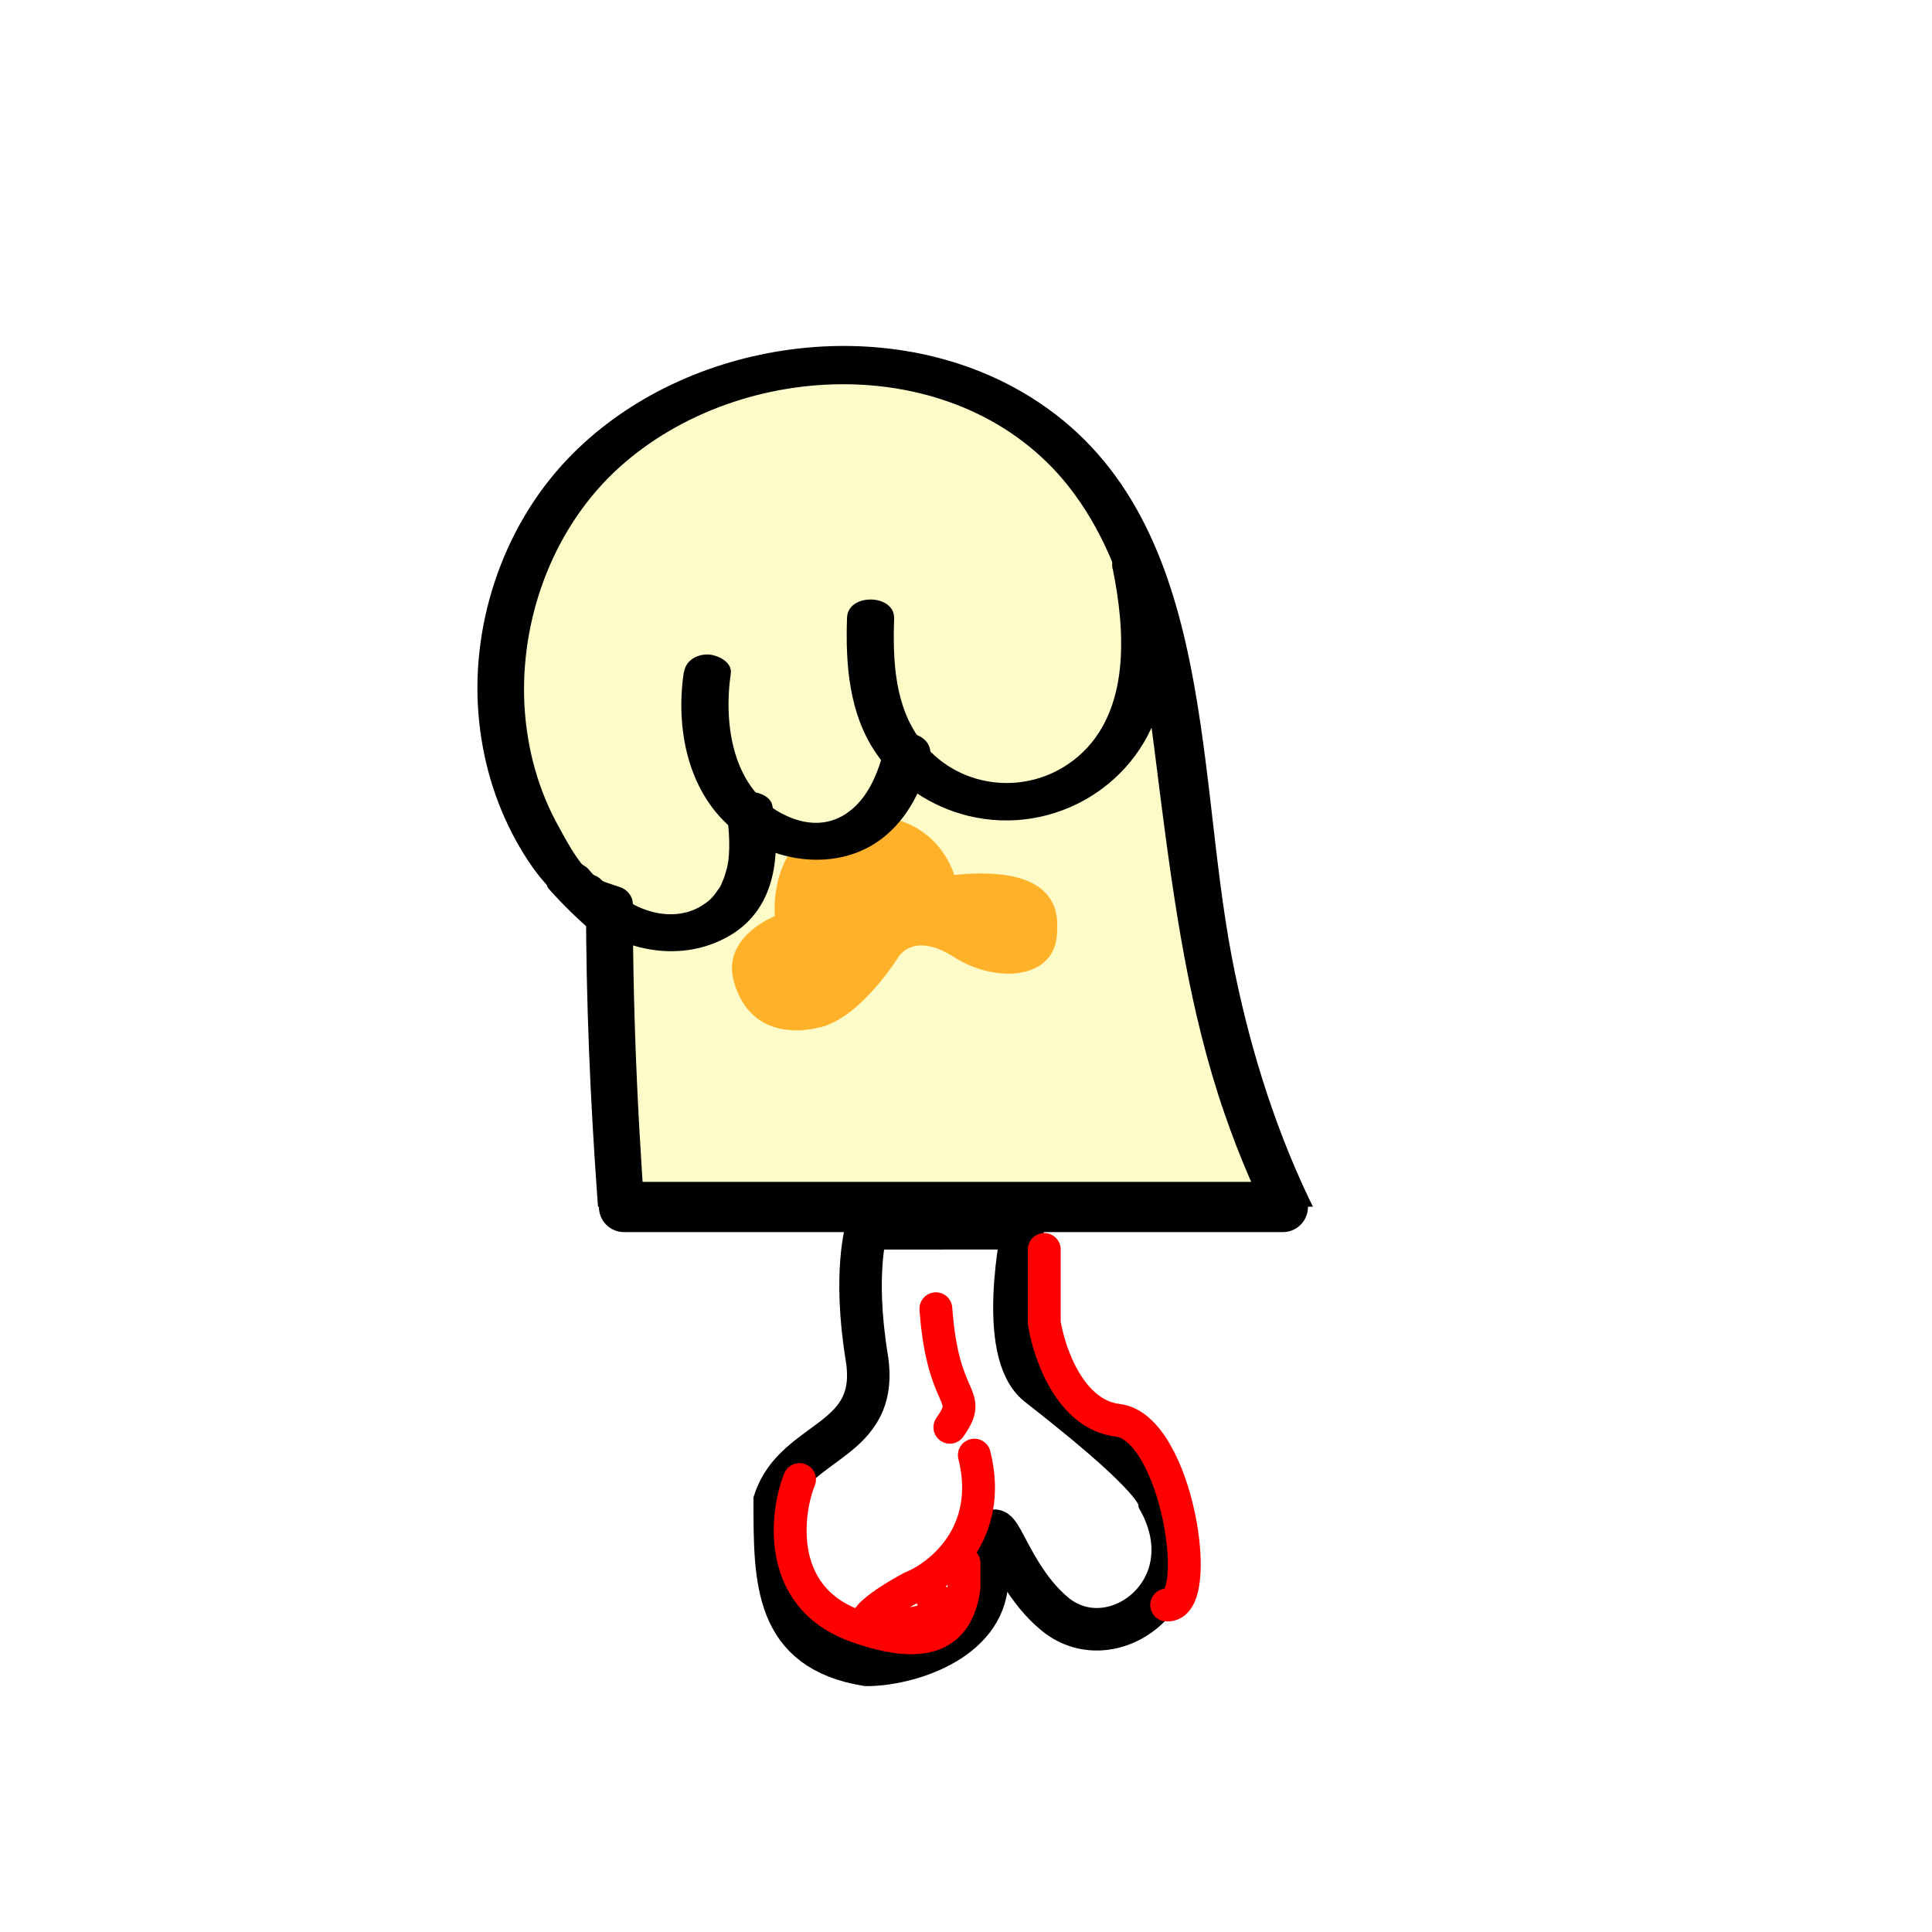
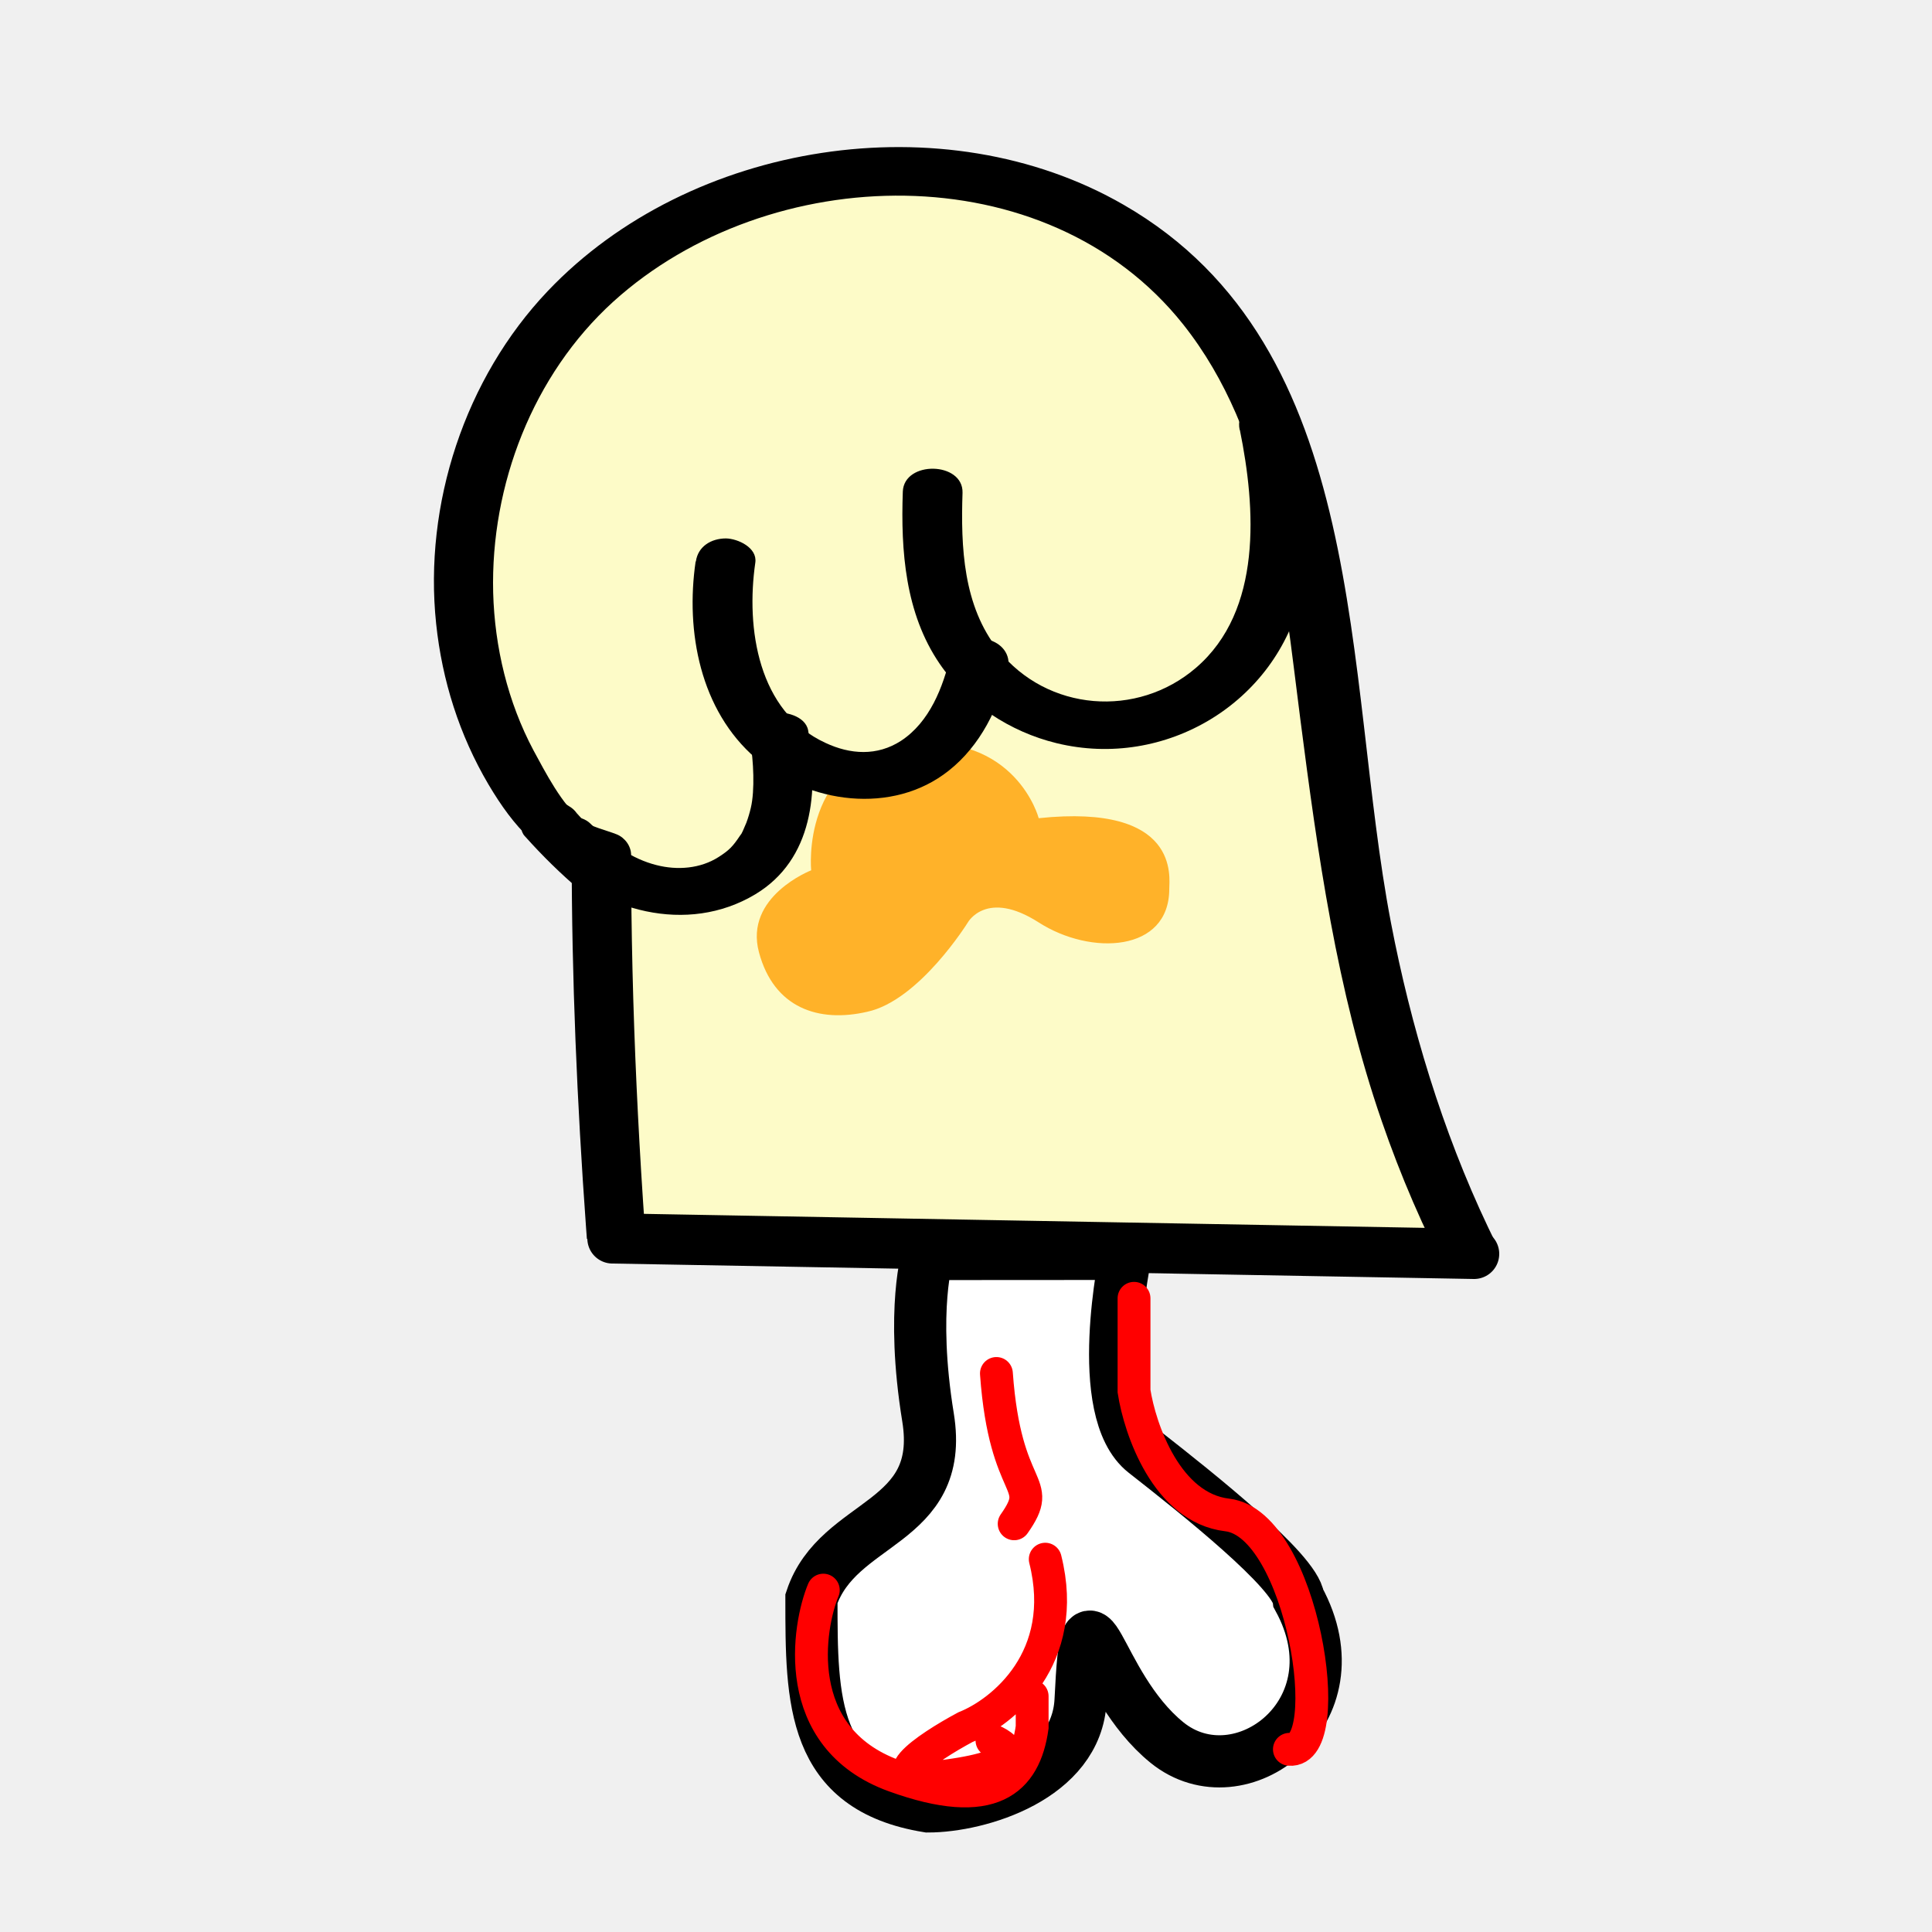
<svg xmlns="http://www.w3.org/2000/svg" width="1000" height="1000" viewBox="0 0 1000 1000" fill="none">
-   <rect width="1000" height="1000" fill="white" />
-   <mask id="mask0_1012_28533" style="mask-type:luminance" maskUnits="userSpaceOnUse" x="243" y="82" width="443" height="543">
-     <path d="M685.637 82H243.484V624.593H685.637V82Z" fill="white" />
-   </mask>
-   <g mask="url(#mask0_1012_28533)">
-     <path d="M2388.71 847.844C2410.64 1307.57 2452.8 1766.08 2604.96 2203.31L2600.21 2189.2C2646.51 2310.82 2679.76 2437.31 2699.26 2565.98C2718.75 2694.41 2724.72 2825.16 2716.19 2954.8C2711.44 3027.66 2701.69 3100.26 2684.76 3171.29L2685.49 3168.98C2671.48 3272.96 2622.38 3370.38 2552.45 3448.1C2482.52 3525.81 2385.3 3586.74 2283.33 3622.38C2180.14 3658.5 2048.19 3686.48 1944.27 3639.04C1897.24 3617.52 1857.65 3569.6 1874.95 3515.48C1891.28 3464.52 1941.59 3436.54 1976.31 3399.57C2057.21 3313.46 1992.28 3192.81 1909.67 3134.8C1899.32 3127.5 1888.35 3120.94 1877.02 3115.1L1884.21 3113.4C1871.54 3132.37 1855.46 3149.15 1837.43 3163.02C1773.95 3211.91 1683.43 3227.84 1609.12 3195.13C1575 3277.83 1514.33 3347.76 1442.08 3399.94C1371.06 3451.26 1288.7 3485.31 1204.03 3506.84C1114.36 3529.71 1016.29 3545.52 924.182 3531.29C887.879 3525.69 848.65 3514.38 823.306 3486.16C795.773 3455.4 794.921 3410.52 811.368 3374.28C845.725 3298.63 939.168 3253.14 1017.14 3240.12H1016.53C1030.54 3236.96 1044.06 3231.73 1056.61 3224.68C1063.32 3220.91 1069.77 3216.41 1074.52 3210.33C1079.27 3204.25 1082.08 3196.34 1080.74 3188.8C1079.27 3180.65 1073.3 3174.09 1067.46 3168.25C1057.83 3158.52 1047.96 3149.15 1037.73 3140.15L1036.27 3139.42C873.259 2979.86 800.039 2749.27 768.483 2523.54C731.204 2256.46 744.483 1982.32 807.468 1720.11L798.212 1742.37C812.586 1695.3 822.088 1646.89 823.306 1597.64C824.281 1557.38 819.776 1514.45 793.214 1482.22C765.315 1448.53 723.651 1429.07 685.517 1409.85C644.948 1389.42 603.647 1369.36 567.705 1341.38C412.739 1220.98 365.224 1004.01 342.077 820.479C334.012 756.54 326.823 692.456 322.004 628.21C318.015 575.014 315.651 521.703 315.761 468.268L300.898 462.187C237.911 397.848 249.607 287.051 317.467 231.228C387.885 173.336 507.279 172.971 565.393 249.106C593.535 285.957 602.672 333.146 608.764 377.902C615.951 431.051 620.949 484.199 634.594 536.251C660.177 634.645 714.634 730.239 809.299 776.211C903.959 822.306 1015.68 812.576 1107.42 764.411C1118.99 758.331 1130.32 751.643 1141.29 744.466C1141.29 744.466 1371.79 899.901 1652.98 937.6C2139.45 1002.91 2388.83 847.844 2388.83 847.844H2388.71Z" fill="#FDFBC8" />
-     <path d="M493.882 452.902C493.882 452.902 484.75 417.962 440.611 422.52C396.472 428.596 401.038 474.172 401.038 474.172C401.038 474.172 373.642 484.803 379.73 507.592C385.818 530.377 404.082 536.454 423.869 531.896C445.177 527.339 464.964 495.438 464.964 495.438C464.964 495.438 472.574 481.764 493.882 495.438C515.191 509.111 547.153 507.592 547.153 481.764C547.153 477.207 551.719 446.825 493.882 452.902Z" fill="#FFB229" />
-     <path d="M284.318 460.361C291.384 468.265 298.938 475.684 306.978 482.495C309.293 484.441 312.582 485.414 315.506 485.537C318.43 485.657 321.964 484.684 324.156 482.86C326.106 481.157 327.933 478.845 327.811 476.049C327.689 473.253 326.471 470.941 324.4 469.118C318.309 464.13 312.582 458.657 307.222 452.942L309.049 454.888C307.831 453.55 306.613 452.211 305.394 450.873C304.542 449.657 303.567 448.807 302.349 448.077C301.13 447.227 299.79 446.619 298.207 446.254C295.283 445.523 291.506 445.765 288.825 447.104C286.389 448.319 283.952 450.146 283.099 452.819C282.368 455.253 282.368 458.292 284.196 460.238L284.318 460.361Z" fill="black" />
-     <path d="M575.98 294.588C582.438 326.331 585.239 368.169 558.072 391.52C534.069 412.196 497.399 409.398 477.419 384.344C463.042 366.345 462.068 342.264 462.799 320.129C463.164 307.358 438.92 306.872 438.433 319.642C437.58 343.845 439.407 369.264 453.418 389.817C464.504 406.115 482.17 417.669 501.176 422.29C545.522 433.114 590.966 405.871 601.2 361.358C606.68 337.642 604.245 313.318 599.493 289.602C597.058 277.683 573.178 280.967 575.856 294.345L575.98 294.588Z" fill="black" />
-     <path d="M353.884 348.229C349.741 376.688 355.711 408.918 378.494 428.499C399.814 446.984 434.292 451.726 457.196 433.485C470.11 423.269 477.664 407.823 481.319 392.012C482.659 386.053 478.76 381.431 473.034 379.972C468.161 378.756 459.267 380.458 457.927 386.418C454.881 399.431 449.399 413.661 437.703 421.323C427.957 427.647 416.992 426.918 406.88 422.174C379.346 409.526 374.351 375.472 378.25 348.594C379.103 342.513 371.184 338.864 366.31 338.743C360.219 338.743 354.858 342.026 354.006 348.107L353.884 348.229Z" fill="black" />
-     <path d="M293.69 468.633C315.377 490.891 350.464 500.617 378.241 483.956C401.876 469.726 404.191 441.632 399.805 417.065C398.709 411.106 389.937 409.038 384.942 410.011C378.972 411.227 375.195 415.727 376.17 421.687C377.51 429.227 378.119 441.511 376.414 448.688C375.926 450.753 375.317 452.822 374.586 454.768C374.099 455.861 373.611 457.08 373.124 458.172C372.271 459.876 372.88 458.78 372.028 459.999C369.104 464.376 367.642 465.957 363.256 468.753C355.824 473.499 346.443 474.226 337.915 472.037C328.169 469.606 318.909 463.28 311.112 455.253C306.97 450.999 298.32 451.484 293.934 454.888C288.939 458.78 289.67 464.376 293.69 468.51V468.633Z" fill="black" />
-     <path d="M2376.52 847.598C2393.7 1205.77 2423.06 1565.41 2507.85 1914.7C2531.73 2012.97 2559.99 2110.14 2593.13 2205.62C2597.15 2217.17 2621.03 2213.76 2616.77 2200.87L2612.01 2186.76L2588.38 2191.51C2679.15 2430.98 2719.96 2688.94 2704.61 2944.59C2700.1 3019.99 2690.35 3094.91 2673.05 3168.36C2670.01 3181.5 2692.42 3185.64 2696.44 3173.96L2697.18 3171.65L2673.3 3168.61C2657.58 3280.14 2602.03 3383.64 2522.71 3463.17C2443.28 3542.96 2341.18 3596.35 2233.61 3627.85C2178.42 3644.02 2120.79 3655.46 2063.04 3654.24C2011.02 3653.15 1951.33 3642.2 1912.46 3604.86C1893.7 3586.86 1881.03 3561.81 1882.98 3535.42C1884.93 3509.03 1900.77 3486.04 1918.56 3467.43C1951.45 3432.89 1994.58 3407.84 2014.31 3362.47C2058.78 3260.55 1968.5 3151.7 1883.1 3106.58L1879.81 3124.1L1887 3122.39L1873.48 3107.92C1817.68 3188.68 1706.81 3225.53 1615.08 3186.49C1608.86 3183.81 1599.97 3184.91 1597.04 3191.96C1530.77 3349.95 1378.24 3448.22 1217.91 3492.48C1131.04 3516.45 1038.94 3533.23 948.66 3524.35C909.432 3520.46 863.745 3512.55 835.237 3482.88C806.729 3453.2 807.215 3411.12 822.81 3376.58C856.192 3302.39 944.032 3262.14 1020.05 3249C1034.06 3246.57 1029.56 3230.76 1017.13 3230.03H1016.52C1017.49 3236.35 1018.47 3242.67 1019.44 3249C1055.63 3240.12 1119.35 3209.35 1080.48 3165.81C1065.25 3148.78 1047.1 3135.04 1031.38 3118.75C1013.72 3100.5 997.272 3081.16 981.8 3061.22C919.42 2980.58 874.342 2888.03 841.938 2791.71C771.031 2580.94 752.268 2350.59 762.017 2129.48C768.106 1992.29 787.235 1855.96 819.033 1722.29C822.201 1709.04 800.394 1705.39 795.643 1716.7L786.383 1738.96L809.774 1744.55C825.126 1693.47 835.603 1640.32 835.48 1586.69C835.357 1543.15 826.343 1500.21 795.52 1467.86C764.696 1435.51 720.836 1415.81 680.513 1395.5C633.851 1372.03 588.407 1347.34 549.664 1311.7C421.743 1193.73 379.589 1009.23 357.05 843.583C340.116 719.167 327.567 593.531 327.567 467.899C327.567 464.249 325.009 460.846 321.719 459.507C317.456 457.803 311.242 456.465 307.465 453.669C299.547 447.831 292.358 433.723 287.729 425.209C277.252 405.507 271.891 383.129 271.282 360.872C270.185 316.967 287.485 271.967 320.258 242.17C383.731 184.644 497.034 181.238 552.832 251.413C588.53 296.413 593.525 357.345 600.592 412.196C607.655 467.046 615.455 523.356 633.851 576.505C664.552 665.533 722.3 747.993 810.382 787.519C921.37 837.383 1049.41 815.491 1149.19 750.789L1132.02 750.424C1181.36 783.627 1234.96 811.234 1288.81 836.287C1406.99 891.382 1532.47 931.396 1661.98 947.935C1872.75 974.934 2095.82 970.072 2297.94 898.436C2331.68 886.517 2366.28 873.14 2396.86 854.167C2409.78 846.141 2390.29 833.733 2379.93 840.179C2377.25 841.883 2382 839.083 2377.13 841.76C2372.25 844.437 2367.62 846.868 2362.87 849.302C2344.84 858.421 2326.2 866.329 2307.32 873.625C2236.29 900.99 2161.49 918.381 2086.32 929.327C1833.88 966.057 1568.54 936.869 1334.5 834.706C1271.51 807.222 1205.24 774.504 1149.56 737.166C1144.2 733.516 1137.86 733.274 1132.38 736.801C1033.46 800.896 901.999 819.261 797.103 757.72C742.671 725.732 703.903 675.973 677.226 619.782C658.459 580.263 645.677 537.561 637.627 495.629C618.133 394.074 629.709 260.9 528.588 202.643C455.246 160.319 351.568 176.738 293.577 237.792C259.708 273.427 242.895 324.873 248.012 373.521C250.449 396.75 257.515 419.007 269.332 439.074C279.932 456.953 290.409 468.019 309.171 475.684L303.323 467.292C303.323 518.219 305.508 569.049 309.171 619.782C313.67 682.086 320.4 744.242 328.055 806.249C338.41 889.678 351.812 973.111 375.934 1053.87C400.057 1134.62 434.291 1211.37 486.922 1276.43C514.578 1310.73 547.106 1341.14 584.022 1365.34C625.809 1392.58 671.496 1412.53 715.356 1436C739.232 1448.77 762.869 1463.48 780.657 1484.16C798.444 1504.84 807.215 1532.2 809.897 1559.57C815.866 1619.77 803.681 1681.43 786.383 1738.84C782.483 1751.97 805.145 1755.62 809.774 1744.43L819.033 1722.17L795.643 1716.58C741.914 1941.82 723.76 2175.09 743.132 2405.92C759.821 2604.65 800.394 2808.37 901.756 2982.77C928.923 3029.6 960.722 3073.87 997.149 3114C1013.35 3131.88 1030.9 3147.45 1048.2 3164.11C1059.52 3175.06 1075.85 3188.43 1063.91 3204.73C1053.44 3219.2 1029.8 3226.14 1013.23 3230.15C999.707 3233.43 1003.24 3248.39 1016.15 3249.12H1016.76C1015.79 3242.8 1014.81 3236.47 1013.84 3230.15C938.915 3243.16 858.385 3279.4 814.525 3344.11C793.693 3374.76 782.483 3411.85 791.011 3448.58C800.271 3488.47 833.653 3514.5 870.689 3527.76C960.598 3559.99 1067.2 3546.36 1158.21 3527.03C1249.22 3507.69 1344.37 3475.7 1425.51 3423.16C1506.65 3370.62 1581.08 3290.96 1620.31 3197.31L1602.28 3202.78C1704.74 3246.32 1830.84 3209.35 1894.07 3117.89C1900.16 3109.14 1888.83 3101.6 1880.54 3103.42L1873.35 3105.12C1864.1 3107.31 1860.93 3117.89 1870.07 3122.64C1955.35 3167.64 2046.84 3287.68 1975.45 3381.69C1944.63 3422.31 1896.14 3446.03 1871.28 3491.88C1846.43 3537.73 1859.59 3585.52 1896.26 3619.46C1934.76 3655.22 1991.41 3668.47 2042.46 3672.24C2100.33 3676.5 2158.93 3667.5 2214.85 3652.9C2325.35 3624.2 2431.22 3574.46 2516.74 3497.84C2612.38 3412.22 2679.02 3296.07 2697.05 3168.61C2698.64 3156.93 2676.59 3155.6 2673.17 3165.57L2672.44 3167.88L2695.83 3173.48C2755.53 2919.77 2739.33 2645.28 2676.46 2393.76C2658.92 2323.35 2637.11 2254.14 2611.29 2186.4C2607.02 2175.09 2583.39 2178.25 2587.65 2191.14L2592.4 2205.25L2616.04 2200.51C2498.71 1862.04 2445.84 1506.18 2418.55 1150.19C2410.87 1049.49 2405.02 948.542 2400.15 847.598C2399.54 834.829 2375.18 834.464 2375.78 847.114L2376.52 847.598Z" fill="black" />
+   <g clip-path="url(#clip0_8207_28122)">
+     <mask id="mask0_8207_28122" style="mask-type:luminance" maskUnits="userSpaceOnUse" x="0" y="0" width="1000" height="1000">
+       <path d="M1000 0H0V1000H1000V0Z" fill="white" />
+     </mask>
+     <g mask="url(#mask0_8207_28122)">
+       <mask id="mask1_8207_28122" style="mask-type:luminance" maskUnits="userSpaceOnUse" x="220" y="-47" width="561" height="689">
+         <path d="M780.878 -47H220V641.288H780.878V-47Z" fill="white" />
+       </mask>
+       <g mask="url(#mask1_8207_28122)">
+         <path d="M2941.26 924.486C2969.08 1507.66 3022.55 2089.29 3215.57 2643.92L3209.55 2626.02C3268.27 2780.3 3310.46 2940.75 3335.19 3103.97C3359.92 3266.89 3367.49 3432.74 3356.67 3597.2C3350.64 3689.61 3338.28 3781.72 3316.8 3871.81L3317.73 3868.88C3299.95 4000.79 3237.67 4124.37 3148.96 4222.95C3060.26 4321.54 2936.93 4398.83 2807.58 4444.03C2676.67 4489.85 2509.3 4525.34 2377.48 4465.17C2317.82 4437.86 2267.6 4377.08 2289.54 4308.42C2310.25 4243.78 2374.08 4208.29 2418.12 4161.39C2520.74 4052.17 2438.37 3899.12 2333.59 3825.53C2320.45 3816.27 2306.54 3807.94 2292.17 3800.54L2301.29 3798.38C2285.21 3822.44 2264.82 3843.74 2241.94 3861.32C2161.43 3923.34 2046.6 3943.56 1952.33 3902.05C1909.05 4006.96 1832.09 4095.67 1740.44 4161.86C1650.35 4226.96 1545.87 4270.16 1438.47 4297.47C1324.72 4326.47 1200.31 4346.53 1083.48 4328.48C1037.42 4321.38 987.663 4307.03 955.514 4271.24C920.588 4232.21 919.507 4175.28 940.37 4129.31C983.953 4033.35 1102.49 3975.64 1201.39 3959.13H1200.62C1218.4 3955.12 1235.55 3948.49 1251.47 3939.54C1259.97 3934.76 1268.16 3929.05 1274.18 3921.34C1280.21 3913.62 1283.77 3903.59 1282.07 3894.03C1280.21 3883.69 1272.64 3875.36 1265.22 3867.96C1253.01 3855.62 1240.5 3843.74 1227.51 3832.32L1225.66 3831.39C1018.88 3628.98 925.999 3336.47 885.969 3050.13C838.681 2711.34 855.526 2363.59 935.423 2030.97L923.682 2059.2C941.915 1999.5 953.969 1938.1 955.514 1875.61C956.75 1824.55 951.036 1770.08 917.342 1729.2C881.951 1686.47 829.1 1661.78 780.726 1637.41C729.264 1611.49 676.872 1586.03 631.28 1550.55C434.702 1397.81 374.429 1122.58 345.066 889.773C334.836 808.666 325.716 727.374 319.604 645.876C314.543 578.397 311.544 510.77 311.684 442.987L292.83 435.274C212.931 353.659 227.767 213.111 313.848 142.298C403.174 68.862 554.628 68.399 628.347 164.977C664.045 211.723 675.635 271.583 683.364 328.357C692.48 395.777 698.82 463.196 716.129 529.225C748.582 654.039 817.662 775.302 937.745 833.618C1057.82 892.091 1199.54 879.747 1315.91 818.65C1330.59 810.937 1344.97 802.453 1358.88 793.349C1358.88 793.349 1651.27 990.52 2007.97 1038.34C2625.06 1121.19 2941.41 924.486 2941.41 924.486H2941.26Z" fill="#FDFBC8" />
+         <path d="M537.634 423.496C537.634 423.496 526.05 379.175 470.059 384.956C414.068 392.664 419.86 450.477 419.86 450.477C419.86 450.477 385.107 463.963 392.83 492.871C400.552 521.775 423.721 529.484 448.821 523.702C475.851 517.92 500.95 477.454 500.95 477.454C500.95 477.454 510.604 460.109 537.634 477.454C564.664 494.798 605.209 492.871 605.209 460.109C605.209 454.327 611.001 415.788 537.634 423.496Z" fill="#FFB229" />
+         <path d="M271.798 432.958C280.762 442.984 290.343 452.395 300.543 461.036C303.479 463.504 307.652 464.739 311.361 464.895C315.07 465.046 319.552 463.812 322.334 461.499C324.807 459.338 327.125 456.406 326.97 452.859C326.816 449.312 325.27 446.38 322.643 444.067C314.916 437.739 307.652 430.797 300.852 423.547L303.17 426.016C301.625 424.318 300.08 422.62 298.534 420.922C297.452 419.381 296.216 418.302 294.67 417.375C293.125 416.297 291.425 415.526 289.416 415.063C285.707 414.136 280.916 414.443 277.516 416.141C274.425 417.683 271.334 420 270.252 423.391C269.325 426.479 269.325 430.333 271.643 432.802L271.798 432.958Z" fill="black" />
+         <path d="M641.775 222.672C649.967 262.938 653.521 316.01 619.059 345.631C588.611 371.859 542.094 368.31 516.748 336.529C498.512 313.696 497.276 283.149 498.203 255.07C498.667 238.871 467.913 238.254 467.294 254.453C466.212 285.155 468.53 317.399 486.303 343.471C500.367 364.145 522.776 378.801 546.885 384.664C603.138 398.394 660.785 363.836 673.768 307.371C680.719 277.286 677.63 246.431 671.602 216.346C668.513 201.227 638.221 205.393 641.618 222.363L641.775 222.672Z" fill="black" />
+         <path d="M360.043 290.718C354.788 326.819 362.361 367.702 391.261 392.541C418.306 415.99 462.042 422.006 491.096 398.867C507.478 385.907 517.06 366.314 521.696 346.258C523.396 338.698 518.45 332.836 511.187 330.984C505.005 329.441 493.723 331.601 492.023 339.161C488.16 355.669 481.205 373.719 466.369 383.439C454.005 391.461 440.096 390.536 427.269 384.519C392.342 368.474 386.006 325.276 390.952 291.18C392.033 283.466 381.988 278.838 375.806 278.684C368.079 278.684 361.279 282.849 360.197 290.564L360.043 290.718Z" fill="black" />
+         <path d="M283.687 443.452C311.196 471.685 355.705 484.024 390.941 462.889C420.923 444.838 423.859 409.201 418.295 378.036C416.905 370.477 405.778 367.854 399.441 369.089C391.868 370.631 387.077 376.34 388.314 383.899C390.014 393.464 390.786 409.047 388.623 418.15C388.005 420.77 387.232 423.395 386.305 425.864C385.687 427.25 385.068 428.796 384.45 430.182C383.369 432.343 384.141 430.953 383.059 432.499C379.35 438.051 377.496 440.056 371.932 443.603C362.505 449.623 350.605 450.546 339.787 447.77C327.423 444.686 315.678 436.661 305.787 426.479C300.533 421.082 289.56 421.697 283.997 426.015C277.66 430.953 278.587 438.051 283.687 443.296V443.452Z" fill="black" />
+         <path d="M2925.79 924.175C2947.58 1378.52 2984.82 1834.72 3092.39 2277.81C3122.68 2402.47 3158.53 2525.73 3200.57 2646.84C3205.67 2661.5 3235.96 2657.18 3230.55 2640.82L3224.52 2622.93L3194.54 2628.94C3309.68 2932.72 3361.45 3259.94 3341.97 3584.24C3336.26 3679.89 3323.89 3774.93 3301.95 3868.11C3298.09 3884.77 3326.52 3890.02 3331.62 3875.2L3332.55 3872.27L3302.26 3868.42C3282.32 4009.89 3211.85 4141.18 3111.24 4242.08C3010.48 4343.29 2880.97 4411.01 2744.5 4450.97C2674.5 4471.49 2601.4 4485.99 2528.14 4484.45C2462.15 4483.06 2386.43 4469.17 2337.13 4421.81C2313.33 4398.98 2297.25 4367.2 2299.73 4333.72C2302.2 4300.24 2322.29 4271.08 2344.86 4247.48C2386.58 4203.66 2441.29 4171.88 2466.33 4114.33C2522.74 3985.05 2408.22 3846.97 2299.88 3789.73L2295.71 3811.95L2304.83 3809.79L2287.67 3791.43C2216.89 3893.87 2076.26 3940.62 1959.89 3891.09C1952 3887.7 1940.72 3889.09 1937.01 3898.04C1852.94 4098.44 1659.45 4223.1 1456.07 4279.26C1345.88 4309.65 1229.04 4330.94 1114.53 4319.68C1064.77 4314.74 1006.81 4304.71 970.648 4267.07C934.486 4229.42 935.102 4176.05 954.884 4132.23C997.23 4038.12 1108.66 3987.06 1205.09 3970.39C1222.86 3967.31 1217.15 3947.25 1201.38 3946.33H1200.61C1201.85 3954.35 1203.08 3962.37 1204.32 3970.39C1250.22 3959.13 1331.04 3920.1 1281.74 3864.87C1262.42 3843.27 1239.4 3825.84 1219.46 3805.16C1197.05 3782.02 1176.19 3757.49 1156.57 3732.19C1077.44 3629.9 1020.25 3512.49 979.149 3390.31C889.201 3122.94 865.401 2830.74 877.768 2550.26C885.491 2376.24 909.756 2203.29 950.094 2033.74C954.112 2016.93 926.449 2012.3 920.422 2026.65L908.676 2054.88L938.347 2061.97C957.822 1997.18 971.113 1929.76 970.956 1861.72C970.8 1806.49 959.366 1752.03 920.266 1710.99C881.165 1669.95 825.528 1644.96 774.378 1619.2C715.187 1589.42 657.54 1558.1 608.395 1512.9C446.124 1363.25 392.651 1129.21 364.06 919.082C342.579 761.258 326.661 601.887 326.661 442.521C326.661 437.891 323.416 433.573 319.242 431.875C313.834 429.714 305.952 428.016 301.161 424.469C291.116 417.063 281.997 399.168 276.125 388.368C262.834 363.375 256.034 334.988 255.261 306.755C253.87 251.06 275.816 193.978 317.388 156.18C397.906 83.206 541.632 78.886 612.413 167.905C657.697 224.988 664.032 302.281 672.997 371.86C681.957 441.438 691.85 512.868 715.187 580.288C754.131 693.223 827.385 797.824 939.12 847.964C1079.91 911.217 1242.33 883.447 1368.91 801.371L1347.12 800.908C1409.71 843.026 1477.71 878.046 1546.02 909.827C1695.92 979.716 1855.1 1030.47 2019.38 1051.45C2286.74 1085.7 2569.72 1079.53 2826.11 988.663C2868.91 973.544 2912.8 956.575 2951.6 932.508C2967.98 922.326 2943.25 906.587 2930.11 914.764C2926.72 916.925 2932.74 913.374 2926.56 916.769C2920.38 920.165 2914.51 923.249 2908.48 926.337C2885.61 937.904 2861.96 947.935 2838.01 957.19C2747.91 991.903 2653.02 1013.96 2557.66 1027.85C2237.45 1074.44 1900.85 1037.42 1603.97 907.822C1524.07 872.958 1440 831.454 1369.37 784.09C1362.57 779.461 1354.53 779.153 1347.58 783.627C1222.09 864.932 1055.34 888.228 922.275 810.163C853.227 769.586 804.049 706.465 770.208 635.186C746.403 585.056 730.188 530.888 719.977 477.697C695.248 348.873 709.932 179.938 581.659 106.039C488.623 52.35 357.106 73.178 283.543 150.626C240.58 195.829 219.253 261.089 225.744 322.8C228.834 352.267 237.798 380.5 252.789 405.956C266.234 428.636 279.525 442.672 303.325 452.395L295.907 441.75C295.907 506.352 298.678 570.831 303.325 635.186C309.032 714.22 317.569 793.066 327.279 871.723C340.415 977.554 357.415 1083.39 388.015 1185.83C418.614 1288.27 462.042 1385.62 528.805 1468.16C563.887 1511.66 605.149 1550.24 651.978 1580.93C704.985 1615.5 762.94 1640.8 818.577 1670.57C848.864 1686.77 878.848 1705.44 901.412 1731.66C923.976 1757.89 935.102 1792.61 938.504 1827.32C946.075 1903.69 930.619 1981.9 908.676 2054.72C903.729 2071.39 932.476 2076.02 938.347 2061.82L950.094 2033.59L920.422 2026.49C852.266 2312.21 829.238 2608.12 853.811 2900.94C874.982 3153.03 926.449 3411.44 1055.03 3632.68C1089.49 3692.08 1129.83 3748.23 1176.04 3799.14C1196.59 3821.83 1218.85 3841.57 1240.79 3862.71C1255.16 3876.59 1275.87 3893.56 1260.73 3914.23C1247.44 3932.59 1217.45 3941.39 1196.43 3946.48C1179.28 3950.65 1183.76 3969.62 1200.14 3970.55H1200.92C1199.68 3962.53 1198.44 3954.5 1197.21 3946.48C1102.17 3962.99 1000.01 4008.96 944.374 4091.04C917.949 4129.92 903.729 4176.97 914.547 4223.57C926.293 4274.17 968.639 4307.18 1015.62 4324C1129.67 4364.88 1264.9 4347.6 1380.34 4323.07C1495.79 4298.54 1616.49 4257.97 1719.42 4191.32C1822.34 4124.67 1916.77 4023.62 1966.53 3904.82L1943.66 3911.77C2073.63 3967 2233.58 3920.1 2313.79 3804.08C2321.52 3792.97 2307.15 3783.41 2296.64 3785.72L2287.52 3787.88C2275.78 3790.66 2271.76 3804.08 2283.35 3810.1C2391.53 3867.18 2507.59 4019.46 2417.03 4138.71C2377.93 4190.24 2316.42 4220.33 2284.89 4278.49C2253.36 4336.65 2270.06 4397.28 2316.57 4440.33C2365.41 4485.68 2437.27 4502.5 2502.03 4507.28C2575.44 4512.68 2649.77 4501.27 2720.71 4482.75C2860.88 4446.34 2995.18 4383.24 3103.67 4286.05C3224.98 4177.44 3309.52 4030.1 3332.39 3868.42C3334.4 3853.61 3306.43 3851.91 3302.1 3864.56L3301.18 3867.49L3330.85 3874.59C3406.57 3552.76 3386.02 3204.56 3306.27 2885.51C3284.02 2796.18 3256.36 2708.4 3223.6 2622.47C3218.18 2608.12 3188.2 2612.13 3193.61 2628.49L3199.64 2646.38L3229.62 2640.37C3080.8 2211.01 3013.72 1759.59 2979.1 1308.02C2969.37 1180.28 2961.95 1052.22 2955.77 924.175C2954.99 907.978 2924.09 907.514 2924.86 923.561L2925.79 924.175Z" fill="black" />
+       </g>
+       <path d="M480.345 733.637C471.206 677.433 480.32 649.064 480.32 649.064L582.745 649C582.745 649 565.153 730.233 592.576 751.694C620.001 773.156 670.341 813.251 672.124 827.456C704.212 886.208 641.807 932.58 604.026 901.946C566.249 871.312 562.776 808.461 559.302 880.077C557.366 920.003 506.596 935 480.325 935C420.011 925.223 420.006 880.26 420 827.808V827.456C433.749 786.313 489.485 789.836 480.345 733.637Z" fill="white" stroke="black" stroke-width="27" stroke-linecap="round" />
+       <path d="M317 641L763 649" stroke="black" stroke-width="26" stroke-linecap="round" />
+       <path d="M426.138 823.049C418.478 841.358 408.274 899.384 462.901 919.171C513.444 937.48 530.414 921.46 534.243 893.997V877.976M515.742 710.907C520.337 774.988 541.017 765.834 524.933 788.72M586.972 672V720.061C590.037 739.894 603.975 780.481 635.224 784.143C674.286 788.72 692.667 907.728 667.392 905.44M541.017 807.029C553.884 858.294 518.806 886.366 499.658 893.997C479.744 904.675 450.027 924.664 490.467 919.171C530.907 913.679 522.635 904.675 513.444 900.862" stroke="#FF0000" stroke-width="17" stroke-linecap="round" />
+     </g>
  </g>
-   <path d="M448.629 702.615C441.416 658.203 448.609 635.785 448.609 635.785L529.45 635.734C529.45 635.734 515.566 699.926 537.209 716.885C558.855 733.843 598.587 765.527 599.995 776.752C625.32 823.178 576.066 859.822 546.247 835.615C516.43 811.407 513.689 761.742 510.947 818.334C509.419 849.884 469.348 861.734 448.613 861.734C401.009 854.009 401.005 818.479 401 777.03V776.752C411.852 744.241 455.843 747.024 448.629 702.615Z" fill="white" stroke="black" stroke-width="22" stroke-linecap="round" />
-   <path d="M323 624.734H664" stroke="black" stroke-width="26" stroke-linecap="round" />
-   <path d="M413.834 765.797C407.802 780.229 399.764 825.966 442.791 841.564C482.601 855.995 495.967 843.368 498.983 821.72V809.092M484.411 677.402C488.03 727.913 504.318 720.697 491.65 738.737M540.514 646.734V684.618C542.929 700.251 553.907 732.243 578.52 735.129C609.287 738.737 623.765 832.544 603.857 830.74M504.318 753.169C514.453 793.578 486.824 815.705 471.742 821.72C456.057 830.137 432.65 845.893 464.503 841.564C496.355 837.234 489.84 830.137 482.601 827.132" stroke="#FF0000" stroke-width="17" stroke-linecap="round" />
+   <defs>
+     <clipPath id="clip0_8207_28122">
+       <rect width="1000" height="1000" fill="white" />
+     </clipPath>
+   </defs>
</svg>
